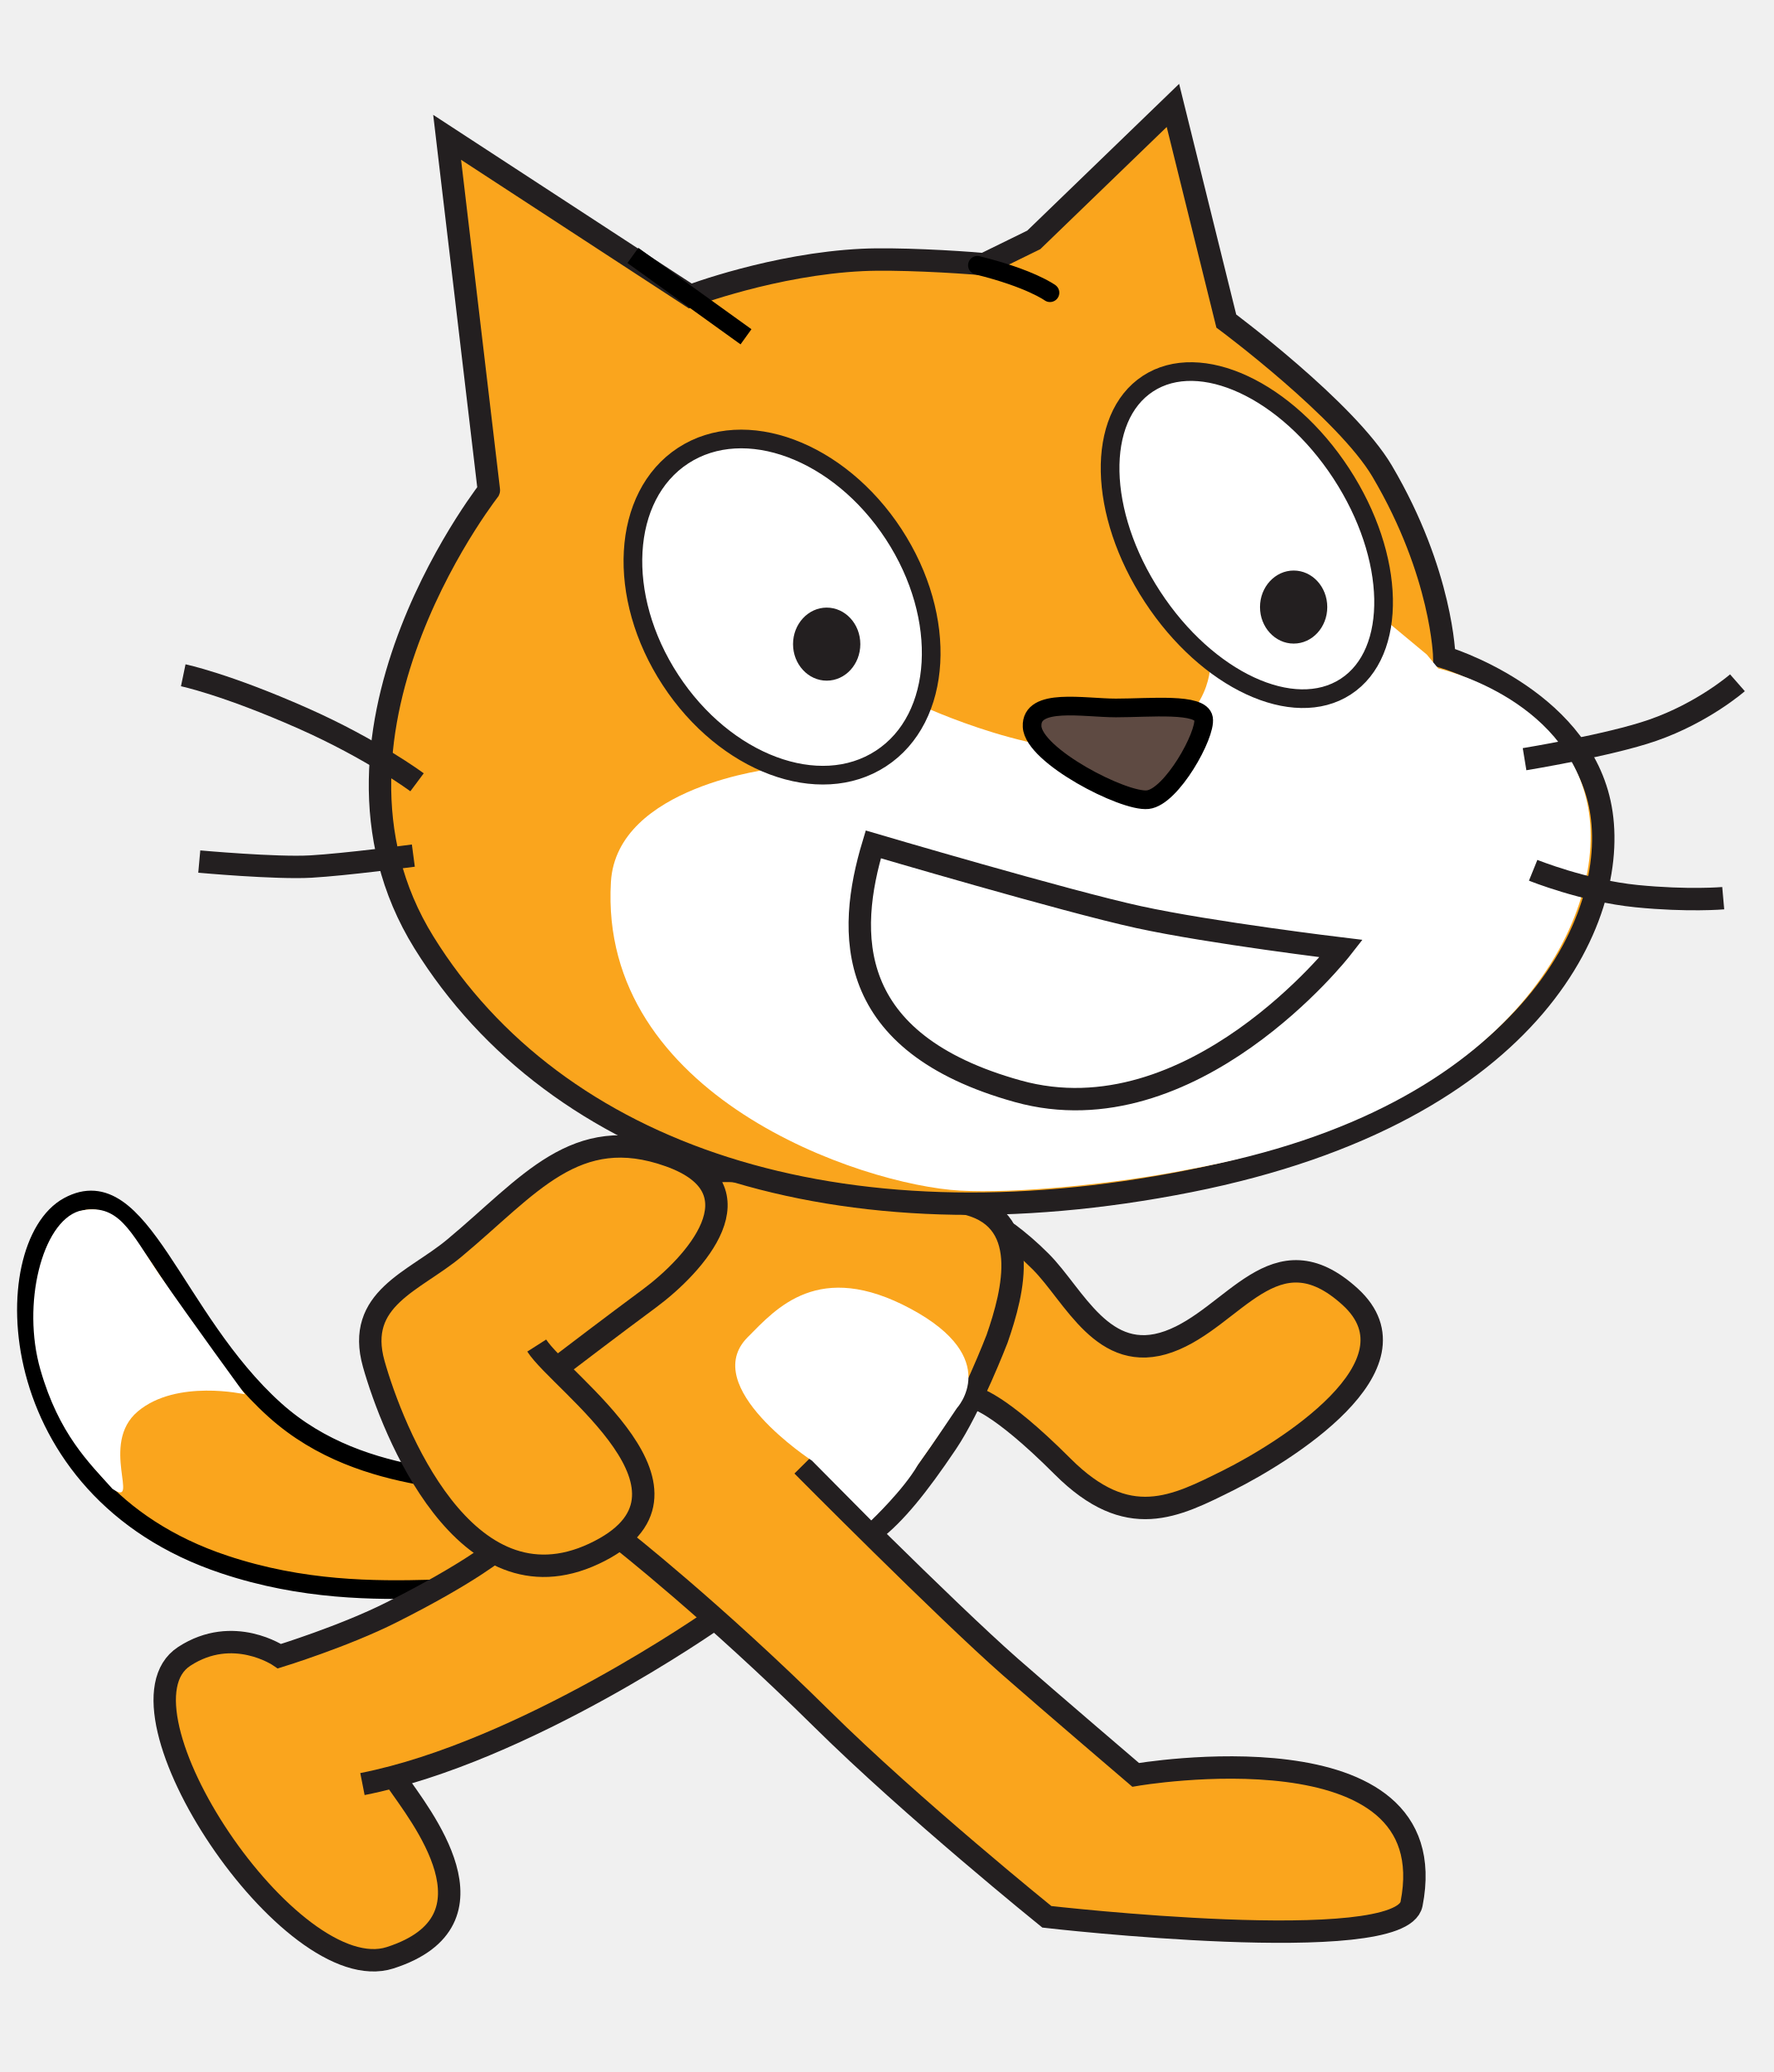
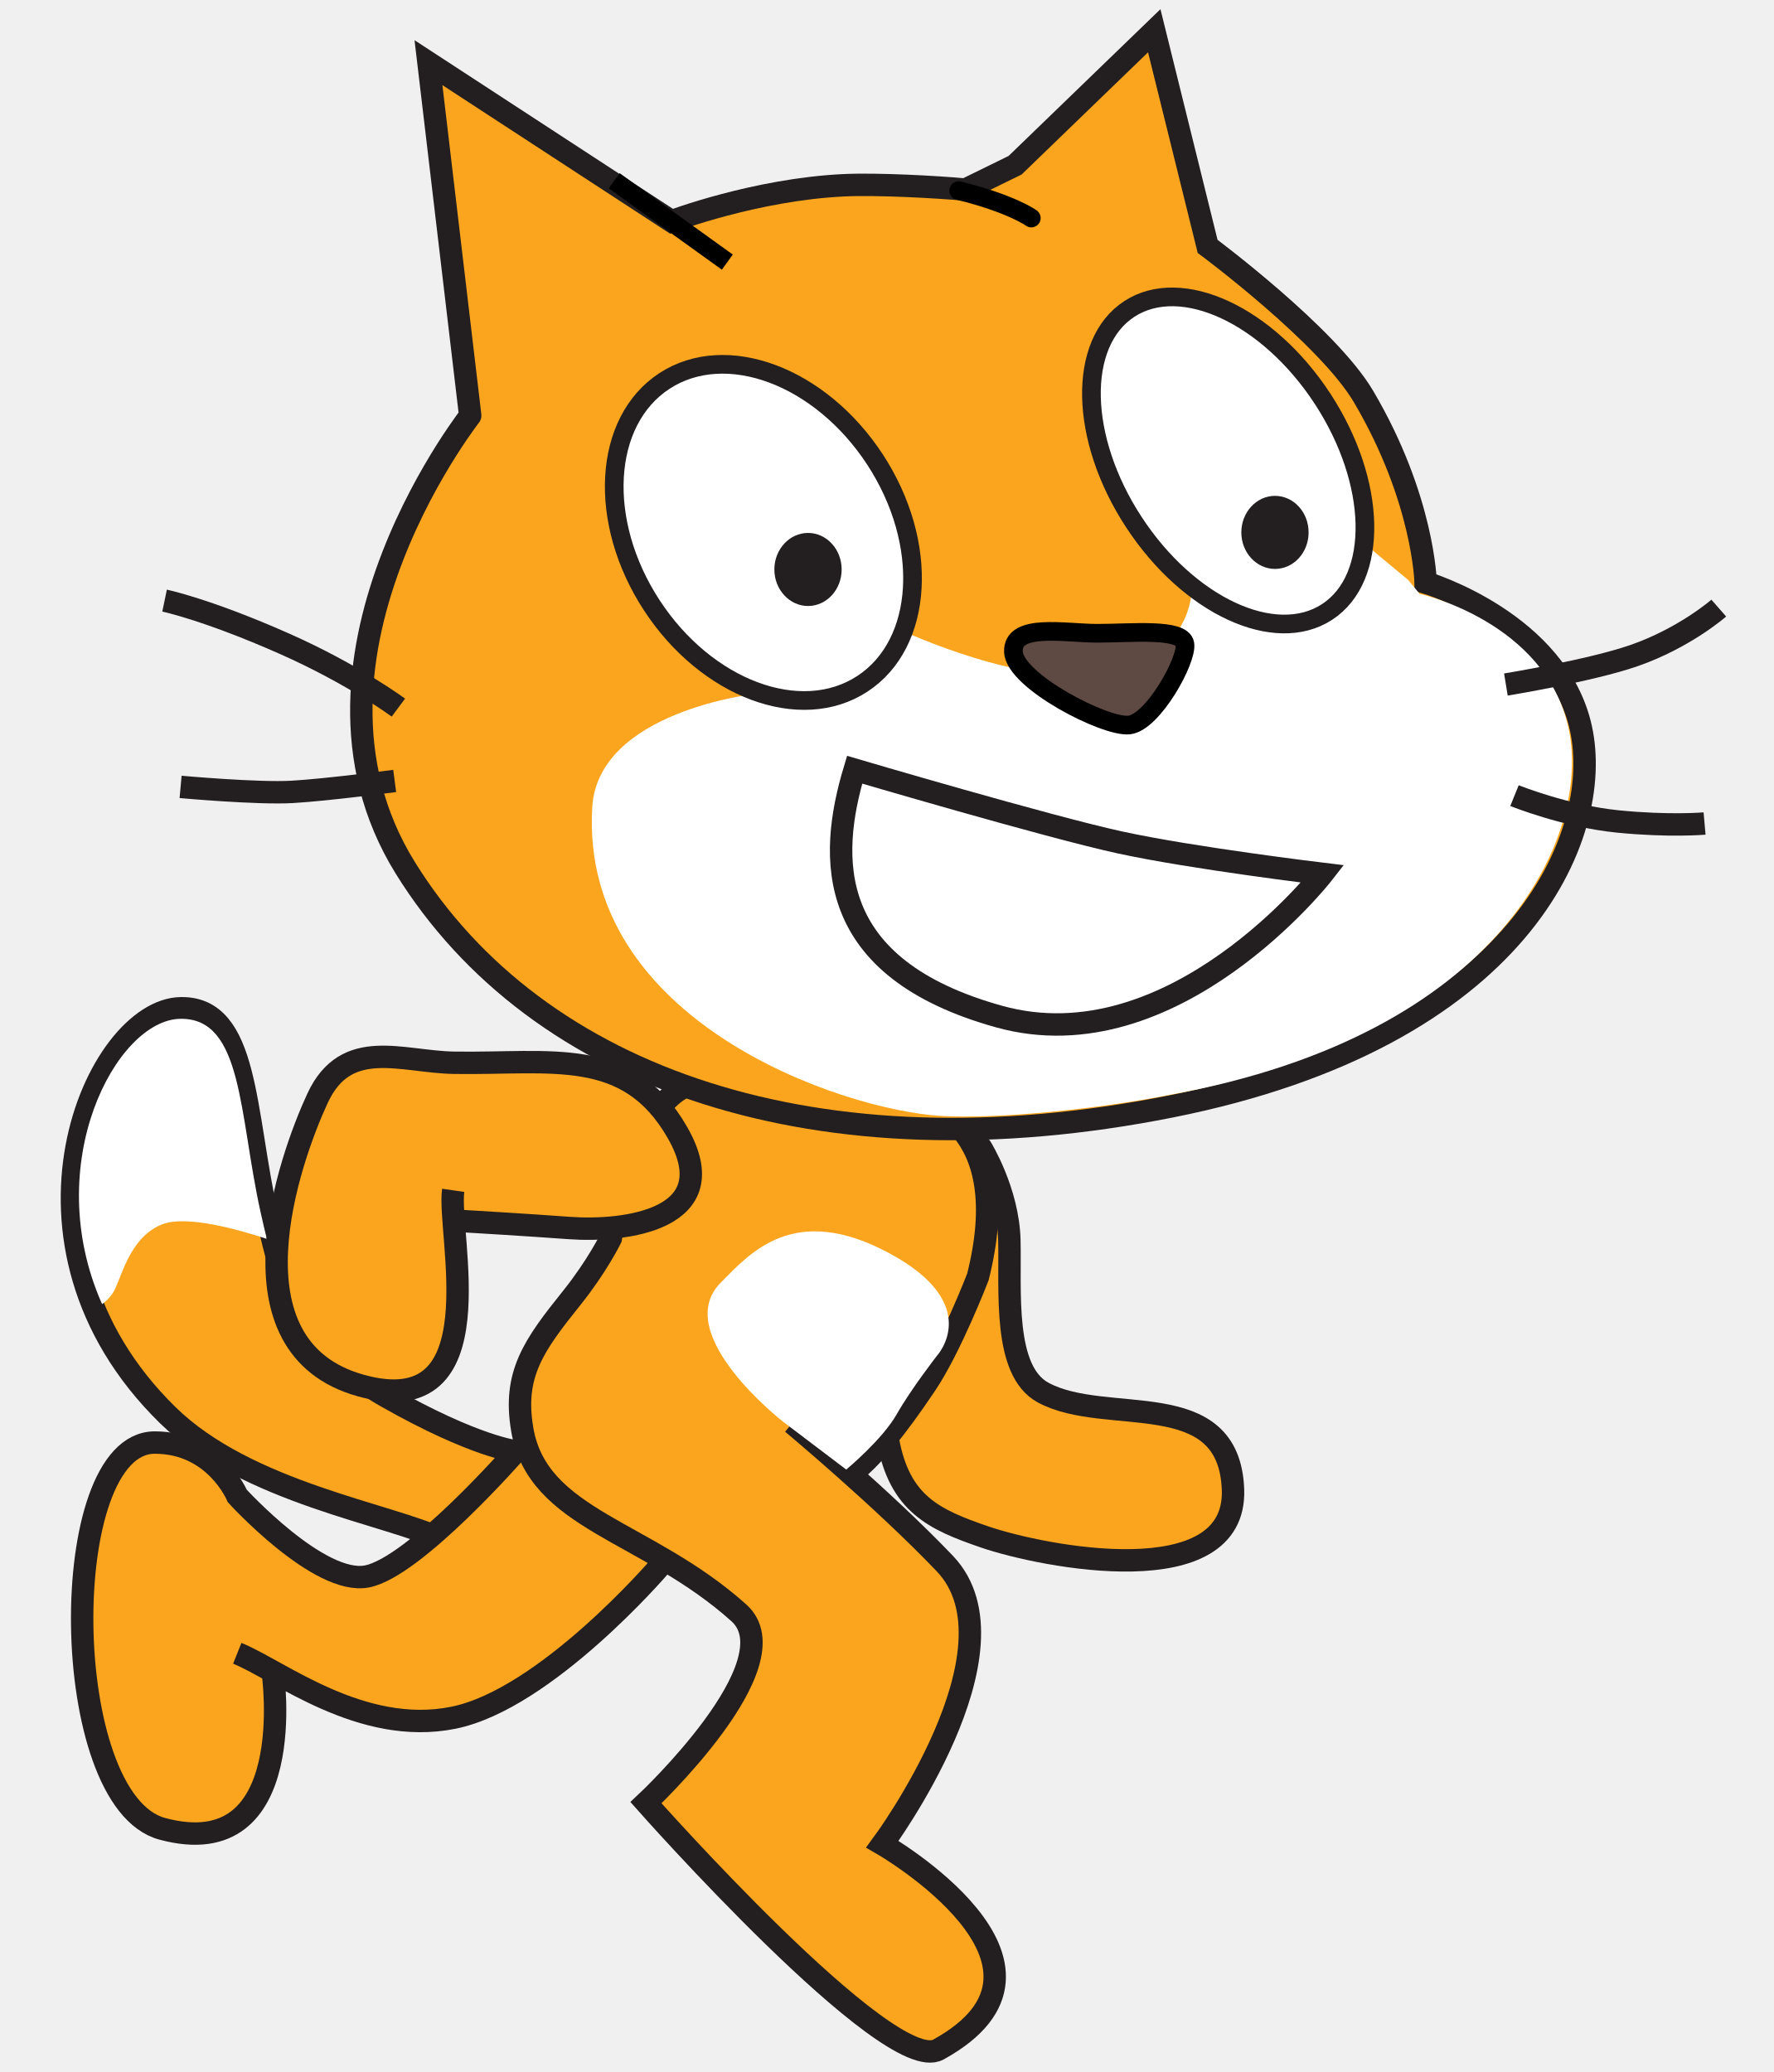
<svg xmlns="http://www.w3.org/2000/svg" version="1.1" id="cat" x="0px" y="0px" width="95px" height="111px" viewBox="0 0 95 111" enable-background="new 0 0 95 111" xml:space="preserve">
  <g>
-     <g id="Layer_3">
-       <path fill="#FAA51D" stroke="#000000" d="M22.462,79.039c-2.415-0.451-5.304-1.309-7.742-3.503    C9.268,70.629,7.526,62.535,3.672,64.622c-3.856,2.088-3.782,15.165,8.353,19.194c4.182,1.391,7.998,1.396,11.091,1.312    c0.811-0.025,7.717-0.654,10.079-4.074c2.361-3.42,0.719-4.272-0.09-4.744C32.295,75.838,25.878,79.677,22.462,79.039z" />
-       <path fill="#FFFFFF" d="M4.236,64.877c-1.989,0.613-3.075,4.998-2.076,8.484c0.998,3.49,2.634,5.022,3.863,6.398    c1.528,1.038-0.72-2.402,1.361-4.15c2.075-1.744,5.733-0.914,5.733-0.914s-2.909-3.987-4.57-6.396    C6.975,65.988,6.359,64.375,4.236,64.877z" />
+     <g id="Layer_8">
+       <path fill="#FAA51D" stroke="#231F20" stroke-width="1.2" d="M23.754,82.506c-2.871-1.402-10.511-2.518-14.771-6.695    c-9.431-9.246-3.824-21.732,0.704-21.797c3.611-0.061,3.363,5.482,4.622,11.145c0.875,3.939,1.673,6.988,6.407,9.674    c4.735,2.688,6.918,2.916,6.918,2.916s3.258,0.791,1.596,2.562C27.568,82.076,23.754,82.506,23.754,82.506z" />
+       <path fill="#FFFFFF" d="M14.291,66.369c-0.115-0.459-0.222-0.928-0.33-1.413c-1.172-5.271-0.941-10.432-4.303-10.377    c-3.433,0.05-7.53,7.771-4.19,15.285c0.193-0.143,0.399-0.336,0.569-0.588c0.451-0.664,0.821-2.969,2.654-3.688    C9.989,65.082,12.778,65.869,14.291,66.369z" />
    </g>
-     <g>
-       <path fill="#FAA51D" d="M38.217,86.756c0,0-8.832,6.2-17.071,8.412l0.086,0.215c1.247,1.824,5.87,7.497-0.334,9.496    c-5.333,1.717-15.12-13.104-10.821-15.902c2.626-1.713,4.892-0.252,4.892-0.252s3.474-1.07,6.001-2.345    c4.303-2.161,5.784-3.453,5.784-3.453s4.184-4.306,6.856-4.137C36.281,78.96,41.669,83.504,38.217,86.756z" />
-       <path fill="none" stroke="#231F20" stroke-width="1.2" d="M21.232,95.383c1.247,1.824,5.87,7.497-0.334,9.496    c-5.333,1.717-15.329-13.344-11.03-16.145c2.626-1.713,5.101-0.01,5.101-0.01s3.474-1.072,6.001-2.348    c4.303-2.161,5.784-3.453,5.784-3.453" />
-       <path fill="none" stroke="#231F20" stroke-width="1.2" d="M38.217,86.756c0,0-10.123,7.107-18.804,8.819" />
+     <path fill="#FAA51D" stroke="#231F20" stroke-width="1.2" d="M52.543,61.473c0,0,1.455,2.342,1.519,4.969   c0.065,2.723-0.351,6.984,1.804,8.158c3.381,1.842,9.959-0.463,10.174,5.191c0.211,5.652-10.152,3.623-13.299,2.547   c-2.695-0.926-4.559-1.758-5.18-5.182c0,0-3.764-13.969-0.196-15.59C50.933,59.945,52.543,61.473,52.543,61.473z" />
+     <path fill="#FAA51D" stroke="#231F20" stroke-width="1.2" d="M14.61,89.584c0,0,1.504,10.391-5.922,8.387   c-5.586-1.51-5.705-20.68-0.406-20.691c3.237-0.006,4.425,2.859,4.425,2.859s4.385,4.812,6.95,4.312   c2.565-0.502,7.978-6.703,7.978-6.703s2.875-2.539,6.146,0.023c3.271,2.561,1.521,6.178,1.521,6.178s-6.07,7.072-11.014,8.072   c-4.945,1.002-9.375-2.568-11.58-3.451" />
+     <g id="Layer_6">
+       <path fill="#FAA51D" stroke="#231F20" stroke-width="1.2" d="M42.435,76.238c0,0,4.866,4.062,8.166,7.52    c4.384,4.592-3.339,15.039-3.339,15.039s11.234,6.467,2.998,11c-2.657,1.467-15.661-13.225-15.661-13.225s7.979-7.475,4.972-10.172    c-4.964-4.449-10.771-4.959-11.6-9.824c-0.502-2.957,0.613-4.502,2.658-7.053c1.354-1.689,2.084-3.182,2.084-3.182    s1.135-7.238,4.289-8.254c3.153-1.014,8.842,0.057,10.758,0.395c1.914,0.338,6.645,1.877,4.617,9.922c0,0-1.451,3.771-2.789,5.762    c-1.604,2.389-2.854,3.924-4.08,4.867" />
+       <path fill="#FFFFFF" d="M50.182,72.631c0,0,2.55-2.748-2.551-5.494c-5.102-2.746-7.449-0.016-9.024,1.572    c-2.731,2.742,3.334,7.453,3.334,7.453l3.383,2.564c0,0,1.916-1.582,2.701-2.957C48.807,74.396,50.182,72.631,50.182,72.631" />
    </g>
-     <path fill="#FAA51D" stroke="#231F20" stroke-width="1.2" d="M52.169,74.885c0,0,1.235,0.165,4.744,3.676   c3.509,3.508,6.026,2.16,8.911,0.724c2.877-1.443,10.537-6.126,6.49-9.817c-4.049-3.688-6.207,1.146-9.715,2.405   c-3.512,1.26-5.061-2.487-6.858-4.287c-0.589-0.593-1.188-1.099-1.729-1.505c0,0-0.971-0.76-1.906,2.79   C51.172,72.412,50.162,73.415,52.169,74.885z" />
-     <g id="Layer_2_1_">
-       <path fill="#FAA51D" stroke="#231F20" stroke-width="1.2" d="M46.753,82.012c1.188-0.912,2.397-2.402,3.951-4.713    c1.296-1.927,2.7-5.578,2.7-5.578c0.875-2.521,1.934-6.576-1.902-7.296c-1.553-0.291-4.079-0.098-7.67-0.776    c-3.593-0.681-6.798-2.522-9.517,2.233c-2.718,4.757-9.59,8.271-1.056,16.563c0,0,4.901,3.842,10.764,9.639    c4.831,4.775,12.045,10.602,12.045,10.602s18.972,2.188,19.535-0.693c1.922-9.79-14.777-6.911-14.777-6.911    s-4.605-3.933-6.725-5.794c-3.478-3.059-11.125-10.771-11.125-10.771" />
-       <path fill="#FFFFFF" d="M51.253,75.434c0,0,2.47-2.66-2.469-5.317c-4.939-2.657-7.213-0.017-8.739,1.521    c-2.644,2.655,3.443,6.611,3.443,6.611l3.176,3.204c0,0,1.738-1.647,2.499-2.979C50.036,77.26,51.253,75.434,51.253,75.434" />
-     </g>
-     <g id="Layer_8" />
-     <path fill="#FAA51D" stroke="#231F20" stroke-width="1.2" d="M29.926,73.218c0.749-0.571,2.889-2.202,4.854-3.657   c2.428-1.799,6.117-5.849,1.077-7.646c-5.04-1.801-7.507,1.604-11.519,4.946c-2.159,1.801-5.308,2.699-4.319,6.209   c0.993,3.511,4.862,13.408,11.789,10.17c6.929-3.239-1.799-9.18-3.06-11.157" />
+     <path fill="#FAA51D" stroke="#231F20" stroke-width="1.2" d="M24.428,65.395c0.939,0.057,3.625,0.213,6.064,0.391   c3.014,0.217,8.451-0.451,5.801-5.098c-2.649-4.65-6.74-3.674-11.961-3.754c-2.812-0.043-5.785-1.412-7.322,1.895   c-1.534,3.312-5.051,13.338,2.313,15.396c7.366,2.057,4.618-8.137,4.95-10.457" />
    <g id="Layer_2">
-       <path fill="#FAA51D" stroke="#231F20" stroke-width="1.2" d="M52.709,14.156c-1.54-0.143-4.75-0.316-6.518-0.231    c-4.728,0.225-9.224,1.928-9.224,1.928L23.949,7.357l2.235,18.906c0.646-0.782-10.555,12.804-3.479,24.224    c7.08,11.426,22.233,16.518,40.988,12.792c18.755-3.729,23.229-14.531,21.986-20.246c-1.242-5.714-8.322-7.823-8.322-7.823    s-0.09-4.48-3.328-9.97c-1.926-3.268-8.348-8.041-8.348-8.041L62.822,5.647l-7.452,7.204L52.709,14.156z" />
-       <path fill="#FFFFFF" d="M76.42,35.066l-2.482-2.064l-9.115,2.661c0,0,0,3.419-4.367,4.367c-4.37,0.951-11.211-2.277-11.211-2.277    L41.46,41.17c0,0-8.437,0.928-8.739,6.081C32.048,58.704,46.1,63.479,51.425,63.783c2.905,0.167,8.235-0.338,12.277-1.141    c17.752-3.234,22.551-13.919,21.31-19.635c-1.242-5.714-7.978-7.196-7.978-7.196L76.42,35.066z" />
-       <path fill="none" stroke="#231F20" stroke-width="1.2" d="M10.673,46.155c0,0,4.107,0.374,5.974,0.268    c1.865-0.107,5.492-0.587,5.492-0.587" />
-       <path fill="none" stroke="#231F20" stroke-width="1.2" d="M81.656,40.671c0,0,4.549-0.743,6.859-1.549    c2.715-0.942,4.543-2.545,4.543-2.545" />
-       <path fill="none" stroke="#231F20" stroke-width="1.2" d="M22.337,41.909c0,0-2.384-1.777-6.117-3.43    c-4.134-1.831-6.405-2.303-6.405-2.303" />
-       <path fill="none" stroke="#231F20" stroke-width="1.2" d="M82.117,46.622c0,0,2.726,1.104,5.533,1.385    c2.77,0.276,4.646,0.11,4.646,0.11" />
-       <path fill="none" stroke="#000000" stroke-linecap="round" stroke-miterlimit="10" d="M52.35,14.212    c2.84,0.7,3.887,1.469,3.887,1.469" />
-       <line fill="none" stroke="#000000" x1="33.898" y1="13.684" x2="39.956" y2="18.042" />
+       <path fill="#FAA51D" stroke="#231F20" stroke-width="1.2" d="M51.709,10.156c-1.54-0.143-4.75-0.316-6.518-0.231    c-4.728,0.225-9.224,1.928-9.224,1.928L22.949,3.357l2.235,18.906c0.646-0.782-10.555,12.804-3.479,24.224    c7.08,11.426,22.233,16.518,40.988,12.792c18.755-3.728,23.229-14.531,21.986-20.246c-1.242-5.714-8.322-7.823-8.322-7.823    s-0.09-4.48-3.328-9.97c-1.926-3.268-8.348-8.041-8.348-8.041L61.822,1.647L54.37,8.851L51.709,10.156z" />
+       <path fill="#FFFFFF" d="M75.42,31.066l-2.483-2.064l-9.115,2.661c0,0,0,3.419-4.367,4.367c-4.37,0.951-11.211-2.277-11.211-2.277    l-7.784,3.417c0,0-8.437,0.928-8.739,6.081C31.048,54.704,45.1,59.478,50.425,59.783c2.905,0.167,8.235-0.337,12.277-1.14    c17.752-3.235,22.551-13.92,21.309-19.635c-1.242-5.714-7.977-7.196-7.977-7.196L75.42,31.066z" />
+       <path fill="none" stroke="#231F20" stroke-width="1.2" d="M9.673,42.155c0,0,4.107,0.374,5.974,0.268    c1.865-0.107,5.492-0.587,5.492-0.587" />
+       <path fill="none" stroke="#231F20" stroke-width="1.2" d="M80.656,36.671c0,0,4.549-0.743,6.859-1.549    c2.715-0.942,4.543-2.545,4.543-2.545" />
+       <path fill="none" stroke="#231F20" stroke-width="1.2" d="M21.337,37.909c0,0-2.384-1.777-6.117-3.43    c-4.134-1.831-6.405-2.303-6.405-2.303" />
+       <path fill="none" stroke="#231F20" stroke-width="1.2" d="M81.117,42.622c0,0,2.726,1.104,5.533,1.385    c2.77,0.276,4.647,0.11,4.647,0.11" />
+       <path fill="none" stroke="#000000" stroke-linecap="round" stroke-miterlimit="10" d="M51.349,10.212    c2.84,0.7,3.888,1.469,3.888,1.469" />
+       <line fill="none" stroke="#000000" x1="32.898" y1="9.684" x2="38.956" y2="14.042" />
    </g>
    <g id="Layer_5">
-       <path fill="#FFFFFF" stroke="#231F20" d="M71.84,25.366c2.924,4.479,3.033,9.591,0.242,11.415    c-2.793,1.825-7.426-0.332-10.354-4.813c-2.933-4.48-3.037-9.589-0.244-11.415C64.275,18.73,68.913,20.884,71.84,25.366z" />
-       <path fill="#231F20" d="M71.089,32.522c0,1.08-0.802,1.956-1.8,1.956c-0.993,0-1.803-0.877-1.803-1.956    c0-1.08,0.81-1.958,1.803-1.958C70.287,30.564,71.089,31.442,71.089,32.522" />
+       <path fill="#FFFFFF" stroke="#231F20" d="M70.84,21.366c2.924,4.479,3.033,9.591,0.242,11.415    c-2.793,1.825-7.426-0.332-10.354-4.813c-2.932-4.48-3.037-9.589-0.244-11.415C63.275,14.73,67.913,16.884,70.84,21.366z" />
+       <path fill="#231F20" d="M70.089,28.522c0,1.08-0.802,1.956-1.8,1.956c-0.993,0-1.803-0.877-1.803-1.956    c0-1.08,0.81-1.958,1.803-1.958C69.287,26.564,70.089,27.442,70.089,28.522" />
    </g>
    <g id="Layer_7">
-       <path fill="#FFFFFF" stroke="#231F20" d="M47.867,28.619c2.926,4.48,2.619,9.862-0.681,12.015    c-3.302,2.159-8.351,0.272-11.276-4.208c-2.928-4.48-2.624-9.86,0.678-12.017C39.891,22.253,44.938,24.137,47.867,28.619z" />
-       <path fill="#231F20" d="M46.079,34.507c0,1.081-0.803,1.957-1.801,1.957c-0.992,0-1.803-0.878-1.803-1.957    c0-1.08,0.811-1.957,1.803-1.957C45.274,32.55,46.079,33.427,46.079,34.507" />
+       <path fill="#FFFFFF" stroke="#231F20" d="M46.867,24.619c2.926,4.48,2.619,9.862-0.681,12.015    c-3.302,2.159-8.351,0.272-11.276-4.208c-2.928-4.48-2.624-9.86,0.678-12.017C38.891,18.253,43.938,20.137,46.867,24.619z" />
+       <path fill="#231F20" d="M45.079,30.507c0,1.081-0.803,1.957-1.801,1.957c-0.992,0-1.803-0.878-1.803-1.957    c0-1.08,0.811-1.957,1.803-1.957C44.274,28.55,45.079,29.427,45.079,30.507" />
    </g>
-     <path fill="#5E4A42" stroke="#000000" d="M59.766,37.926c1.854,0,4.555-0.284,4.697,0.569c0.143,0.855-1.709,4.203-2.988,4.345   c-1.283,0.142-6.125-2.353-6.195-3.919C55.206,37.355,58.055,37.926,59.766,37.926z" />
+     <path fill="#5E4A42" stroke="#000000" d="M58.766,33.926c1.854,0,4.555-0.284,4.697,0.569c0.143,0.855-1.709,4.203-2.988,4.345   c-1.283,0.142-6.125-2.353-6.195-3.919C54.206,33.355,57.055,33.926,58.766,33.926z" />
    <g id="Layer_4">
-       <path fill="none" stroke="#231F20" stroke-width="1.2" d="M46.774,45.235c0,0,10.347,3.054,14.217,3.897    c3.868,0.842,10.851,1.684,10.851,1.684s-7.99,10.245-17.328,7.644C45.176,55.863,45.345,49.975,46.774,45.235z" />
+       <path fill="none" stroke="#231F20" stroke-width="1.2" d="M45.774,41.235c0,0,10.347,3.054,14.217,3.897    c3.868,0.842,10.851,1.684,10.851,1.684s-7.99,10.245-17.328,7.644C44.176,51.863,44.345,45.975,45.774,41.235z" />
    </g>
  </g>
</svg>
